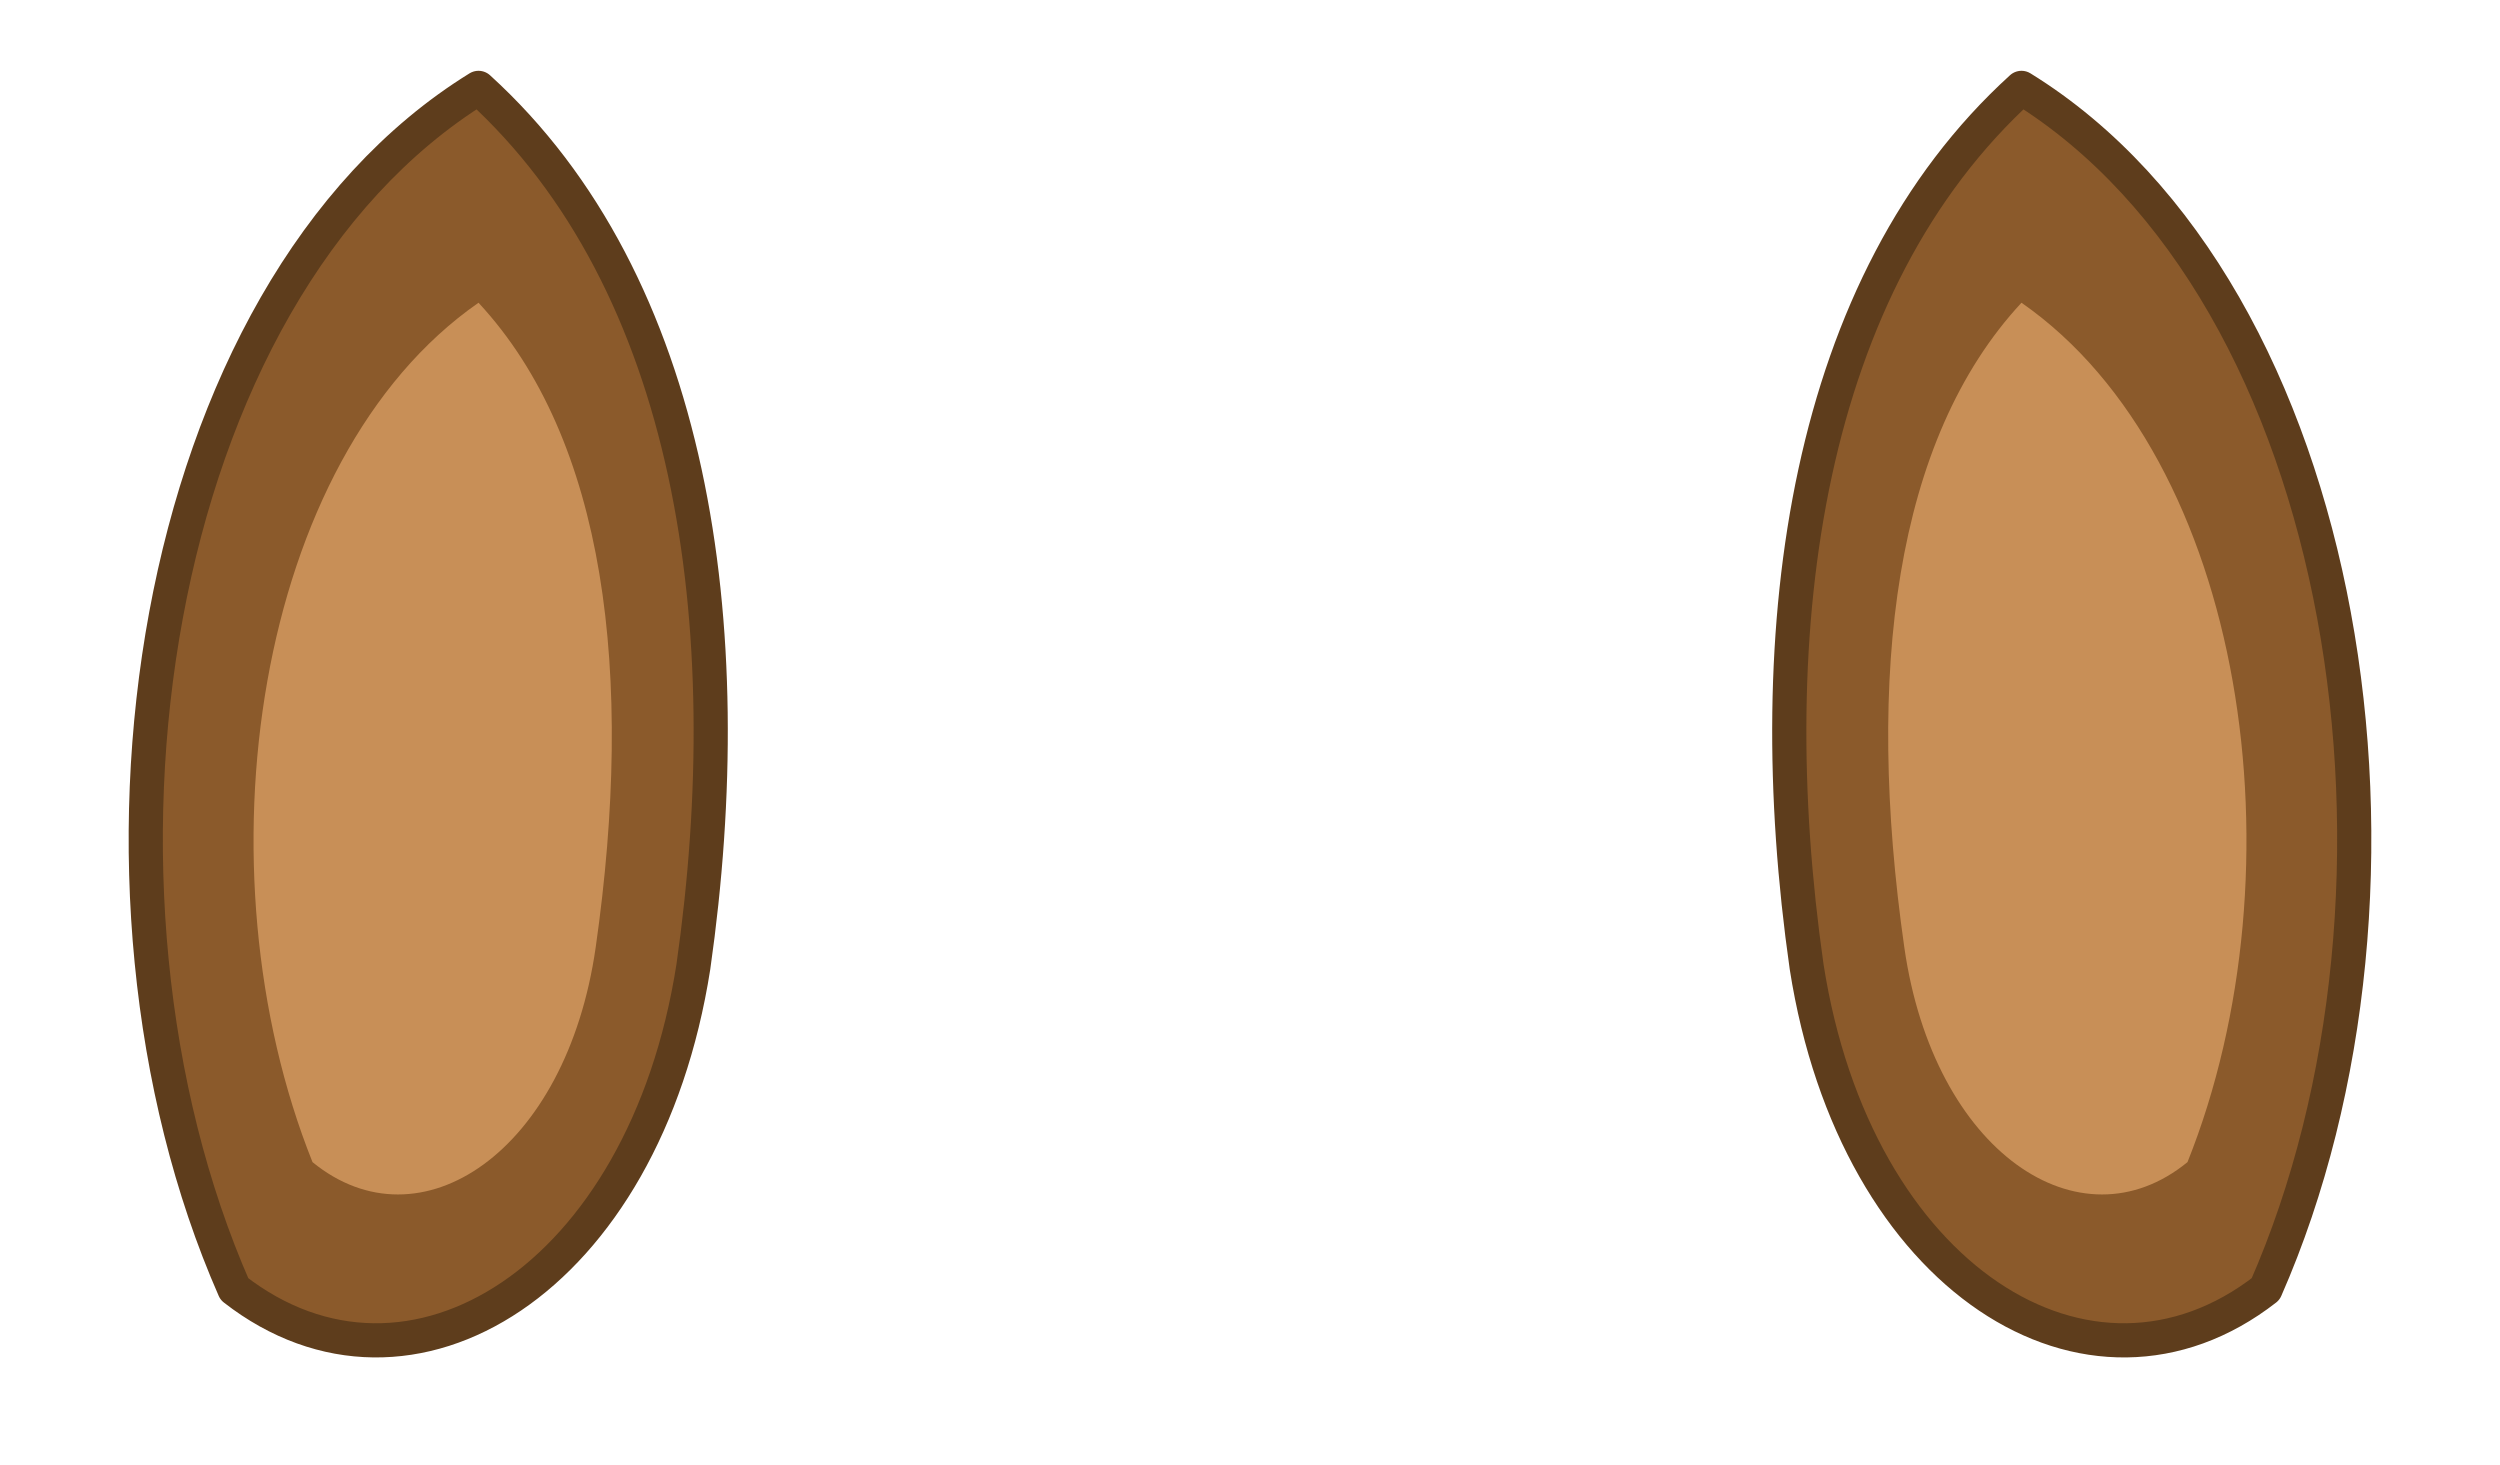
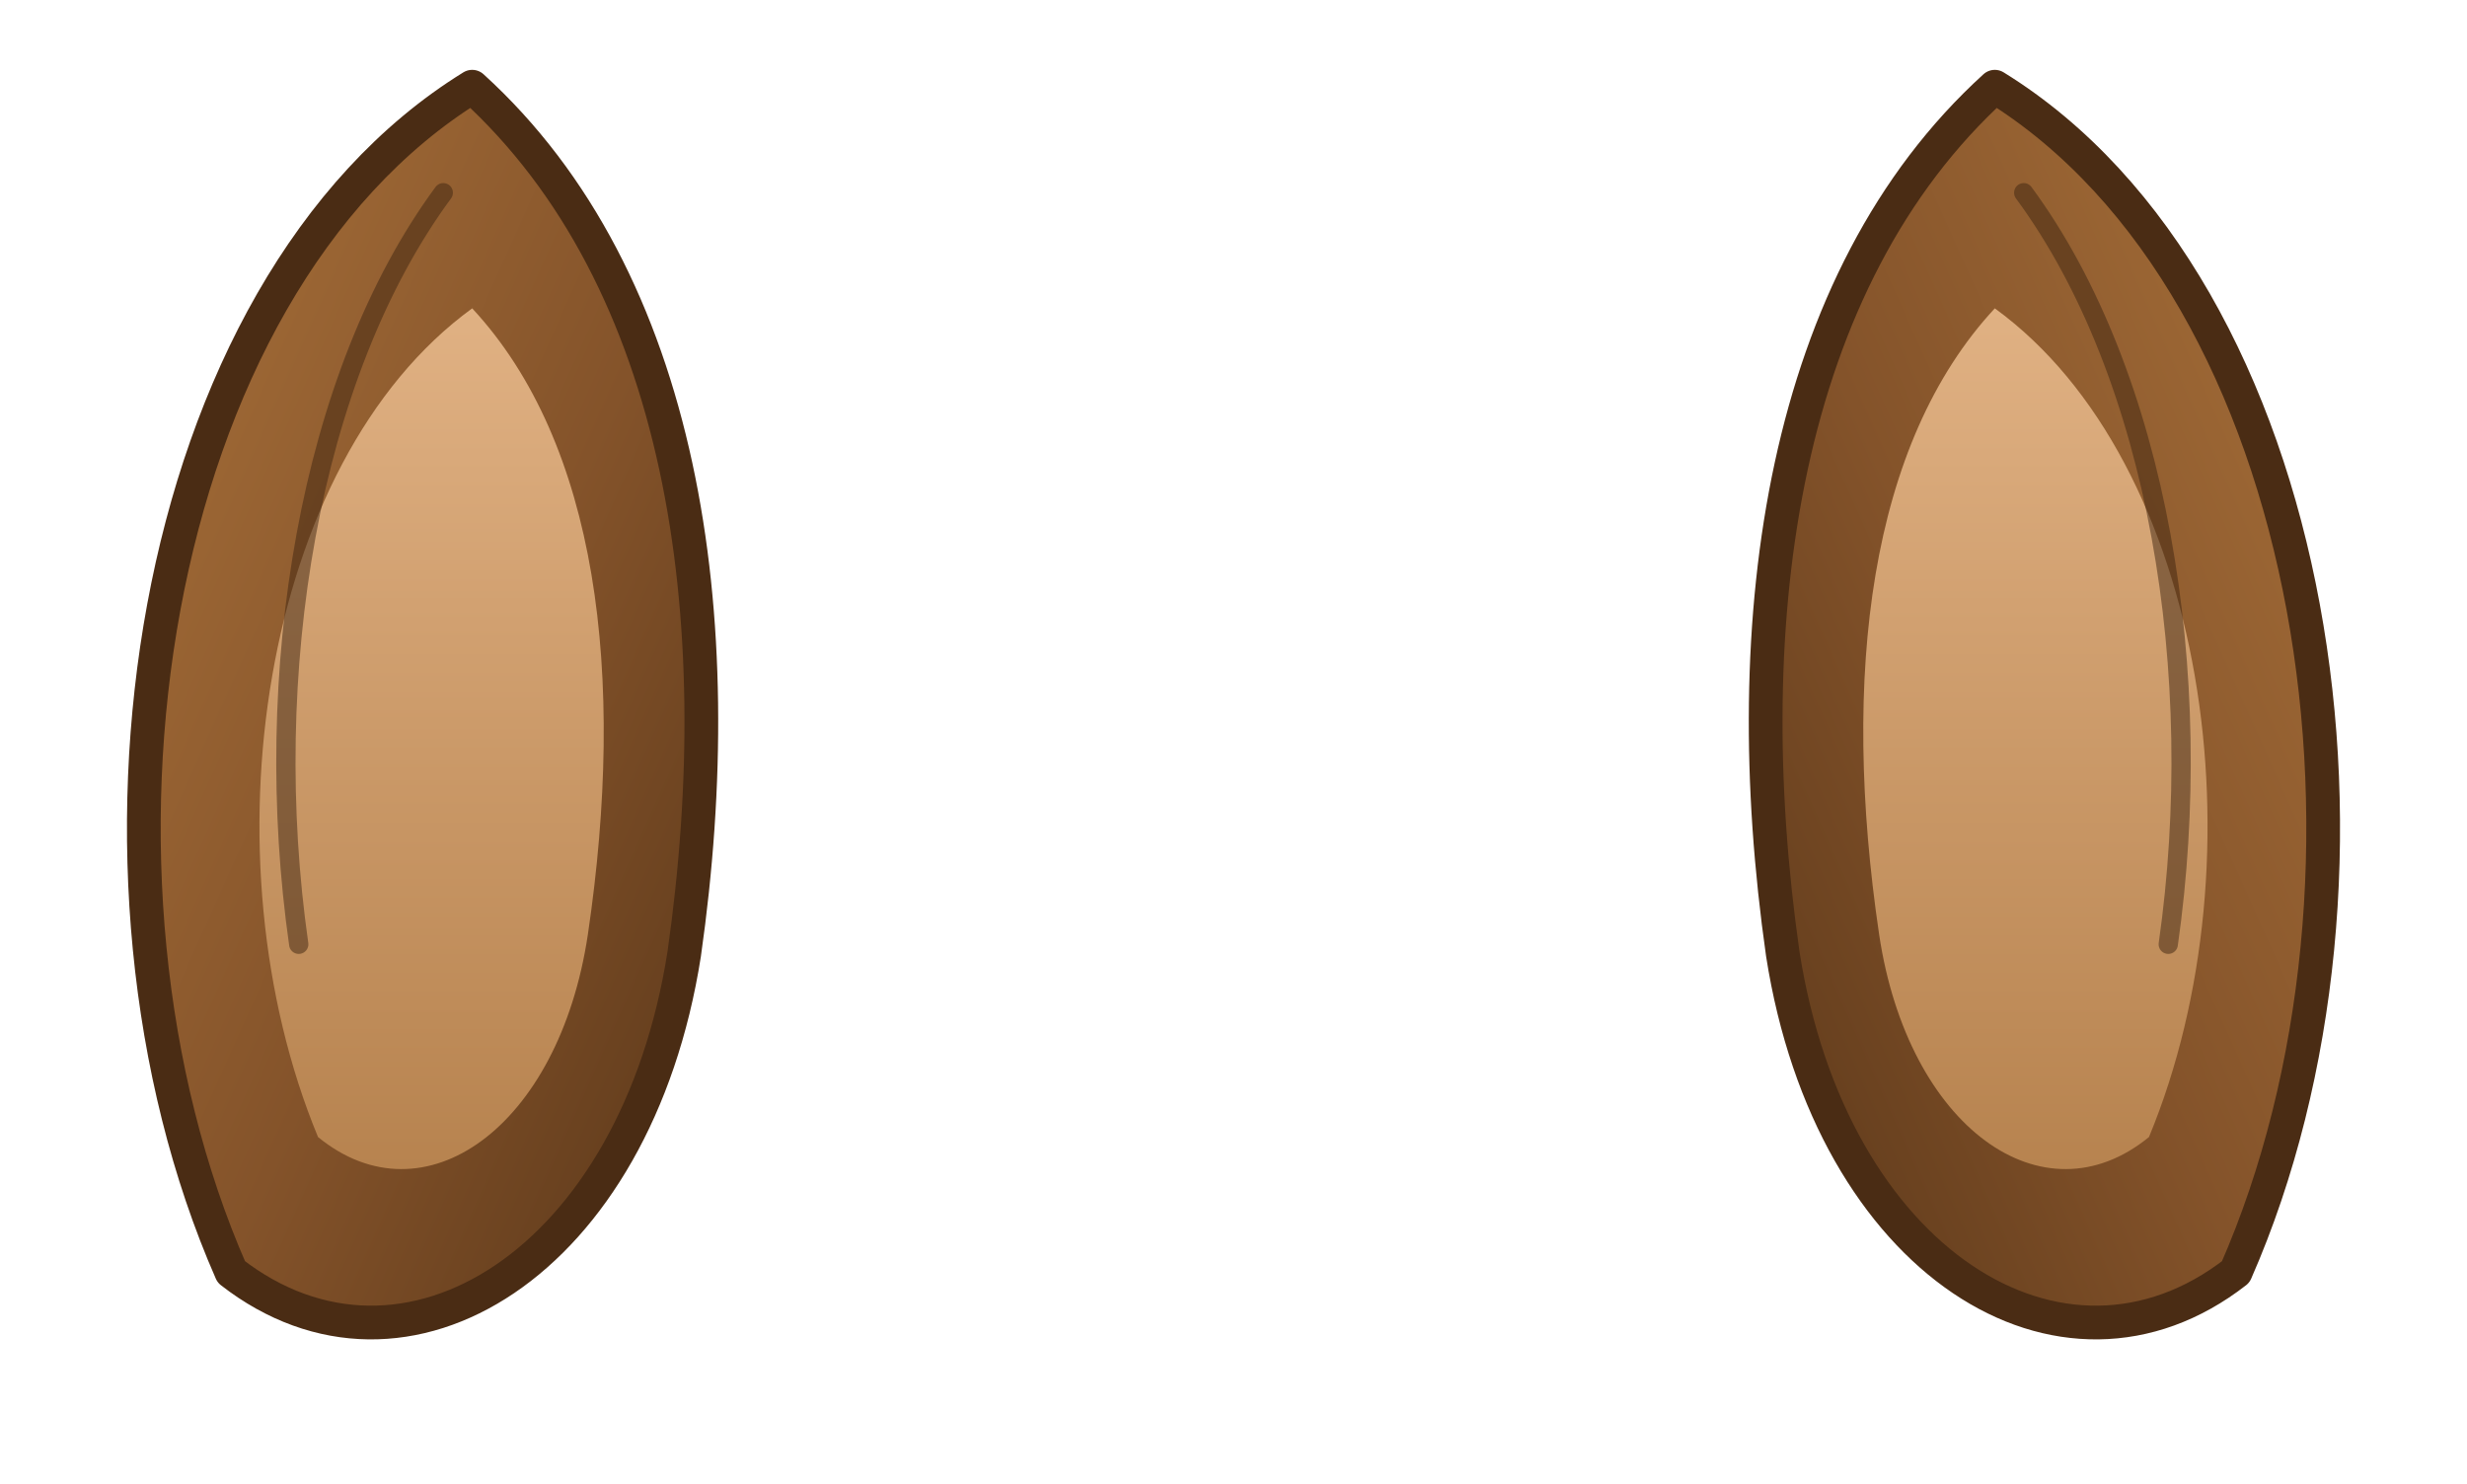
- <svg xmlns="http://www.w3.org/2000/svg" width="512" height="300" viewBox="0 0 512 300">
-   <g fill="#8b5a2b" stroke="#5e3d1c" stroke-width="7" stroke-linejoin="round">
-     <path d="M98 18 C30 60 12 182 48 264 C84 292 132 262 142 198 C152 128 142 58 98 18 Z" />
-     <path d="M414 18 C482 60 500 182 464 264 C428 292 380 262 370 198 C360 128 370 58 414 18 Z" />
+ <svg xmlns="http://www.w3.org/2000/svg" width="512" height="308" viewBox="0 0 512 308">
+   <defs>
+     <linearGradient id="furL" x1="0" y1="0" x2="1" y2="1">
+       <stop offset="0" stop-color="#a9713a" />
+       <stop offset="0.55" stop-color="#84532a" />
+       <stop offset="1" stop-color="#5a3719" />
+     </linearGradient>
+     <linearGradient id="furR" x1="1" y1="0" x2="0" y2="1">
+       <stop offset="0" stop-color="#a9713a" />
+       <stop offset="0.55" stop-color="#84532a" />
+       <stop offset="1" stop-color="#5a3719" />
+     </linearGradient>
+     <linearGradient id="inner" x1="0" y1="0" x2="0" y2="1">
+       <stop offset="0" stop-color="#e0b183" />
+       <stop offset="1" stop-color="#b7834f" />
+     </linearGradient>
+   </defs>
+   <g stroke="#4a2c14" stroke-width="7" stroke-linejoin="round">
+     <path fill="url(#furL)" d="M98 18 C30 60 12 182 48 264 C84 292 132 262 142 198 C152 128 142 58 98 18 Z" />
+     <path fill="url(#furR)" d="M414 18 C482 60 500 182 464 264 C428 292 380 262 370 198 C360 128 370 58 414 18 Z" />
  </g>
-   <g fill="#c88f57">
-     <path d="M98 62 C52 94 40 178 64 238 C86 256 116 236 122 194 C130 138 124 90 98 62 Z" />
-     <path d="M414 62 C460 94 472 178 448 238 C426 256 396 236 390 194 C382 138 388 90 414 62 Z" />
+   <g fill="url(#inner)">
+     <path d="M98 64 C54 96 42 178 66 236 C88 254 116 234 122 194 C130 140 124 92 98 64 Z" />
+     <path d="M414 64 C458 96 470 178 446 236 C424 254 396 234 390 194 C382 140 388 92 414 64 Z" />
+   </g>
+   <g stroke="#3d2410" stroke-width="4" stroke-linecap="round" opacity="0.5" fill="none">
+     <path d="M92 40 C64 78 54 140 62 196" />
+     <path d="M420 40 C448 78 458 140 450 196" />
  </g>
</svg>
